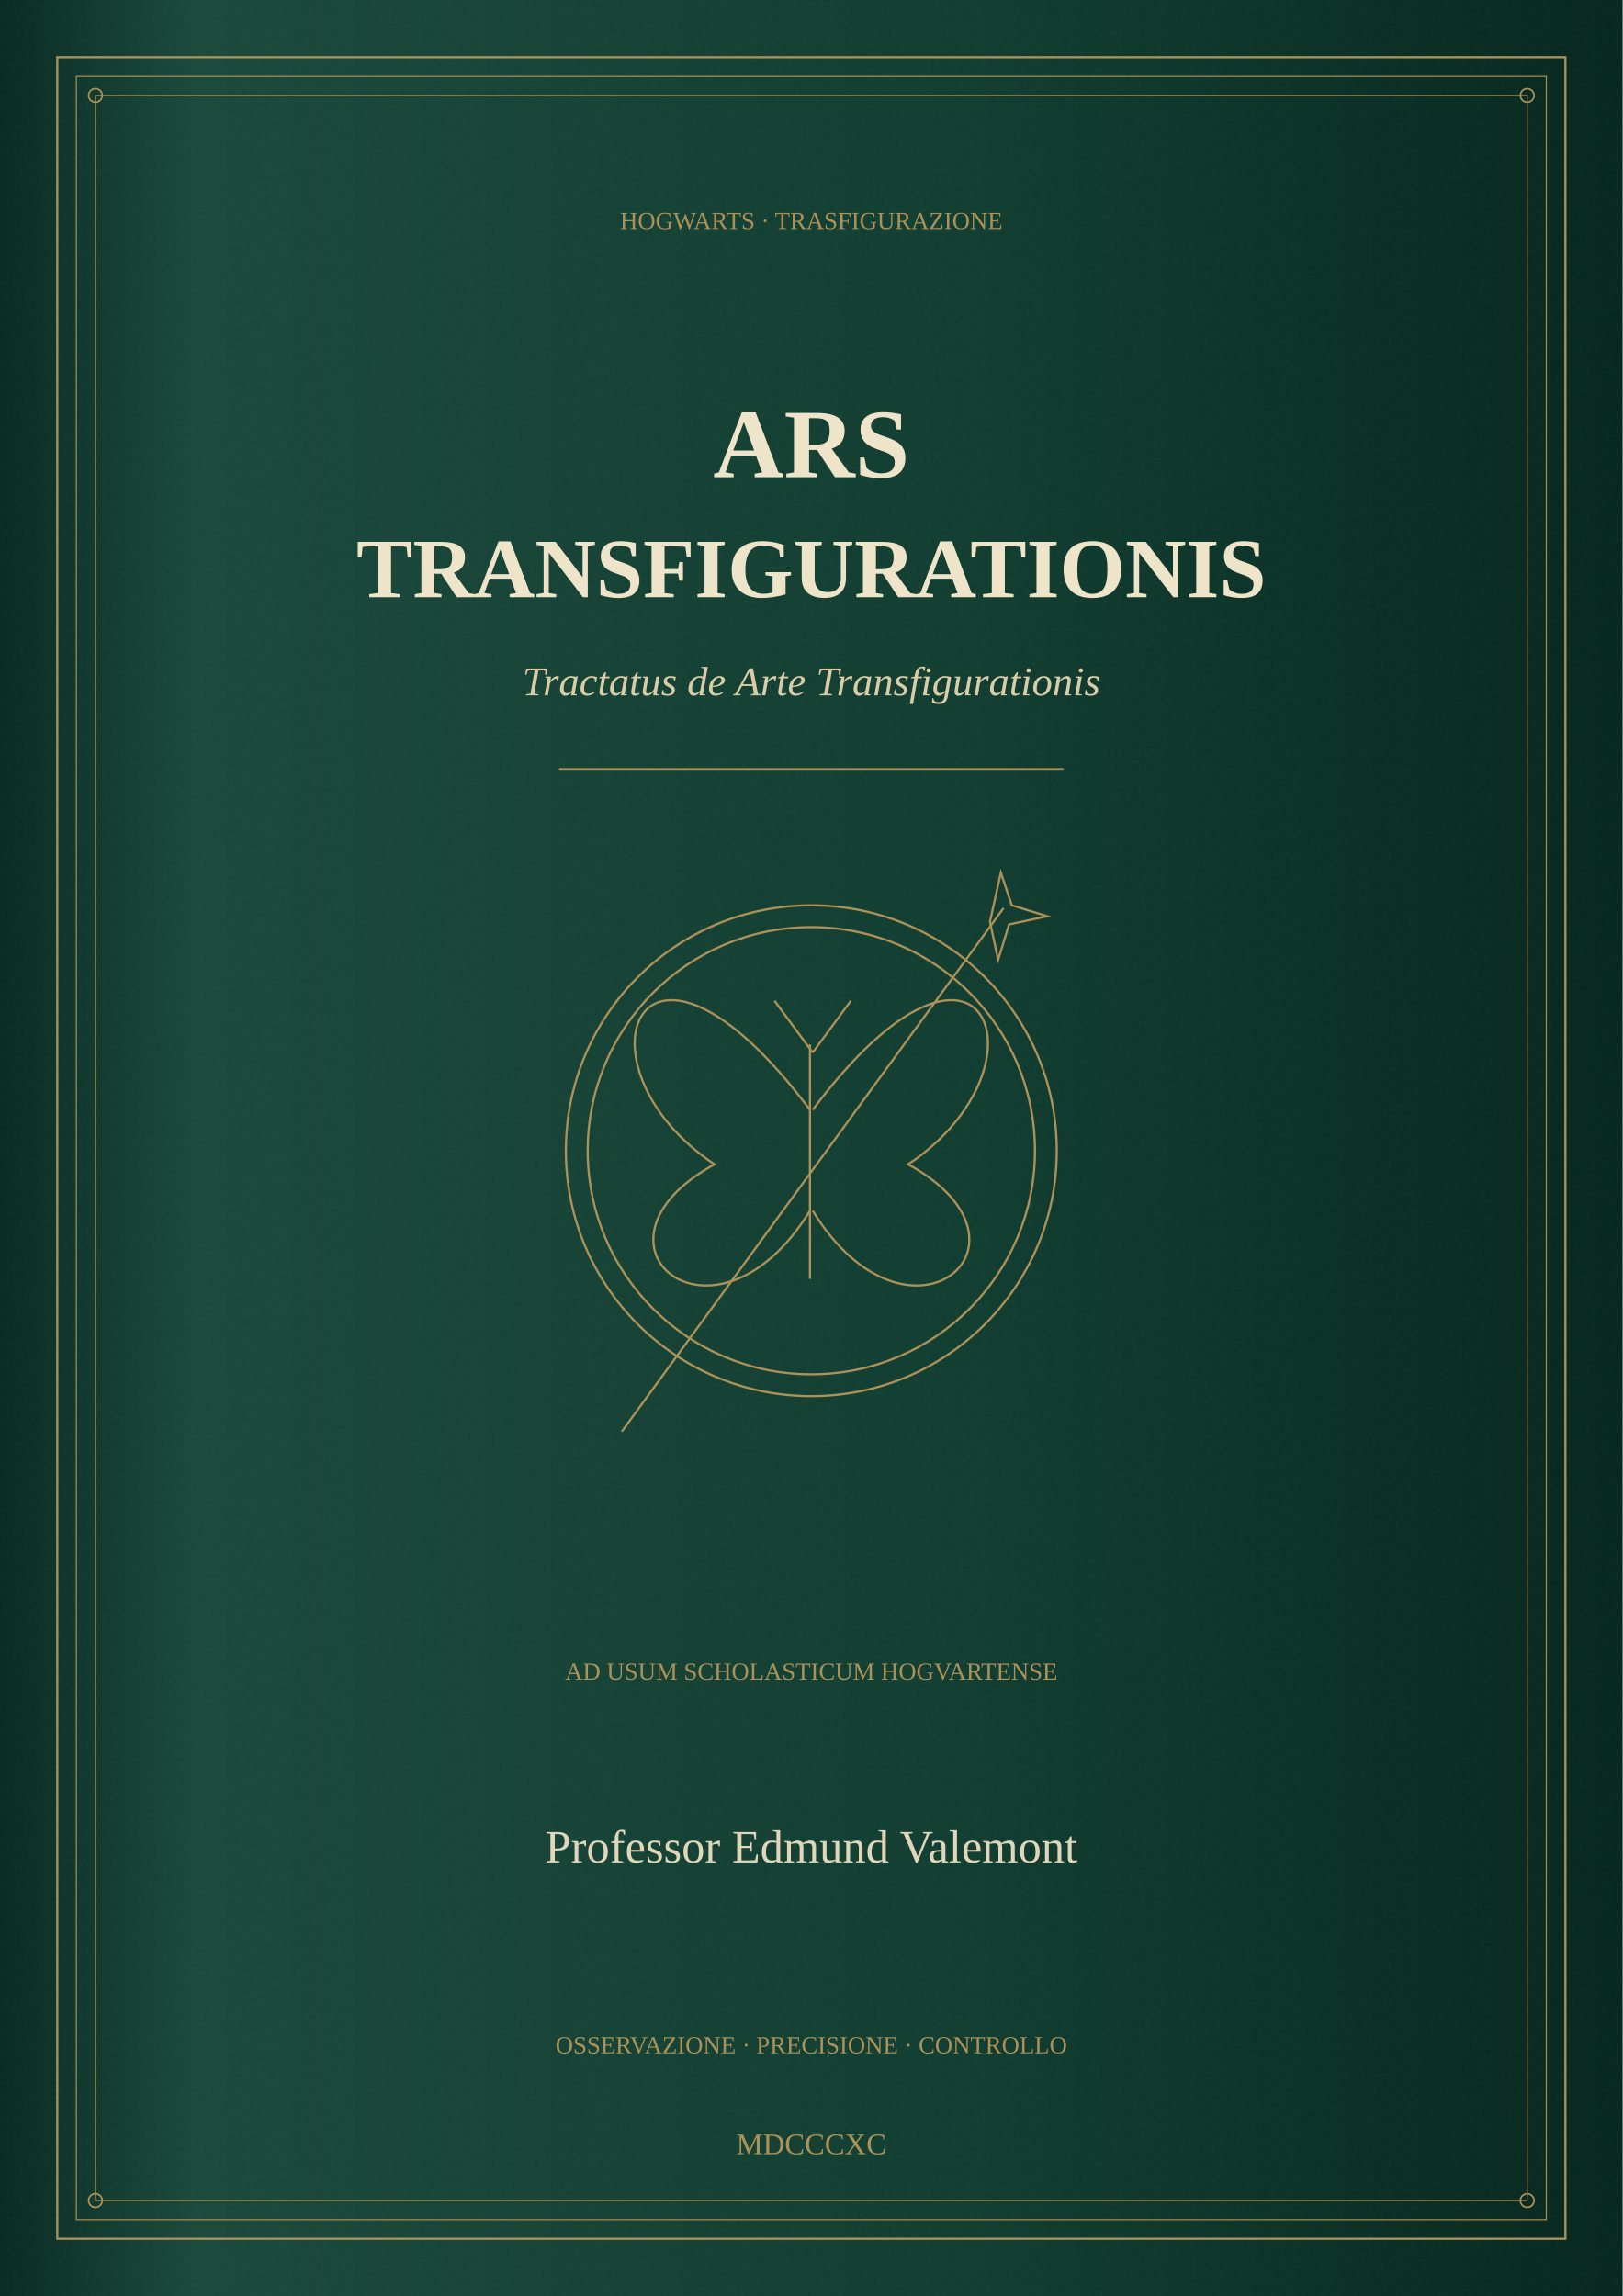
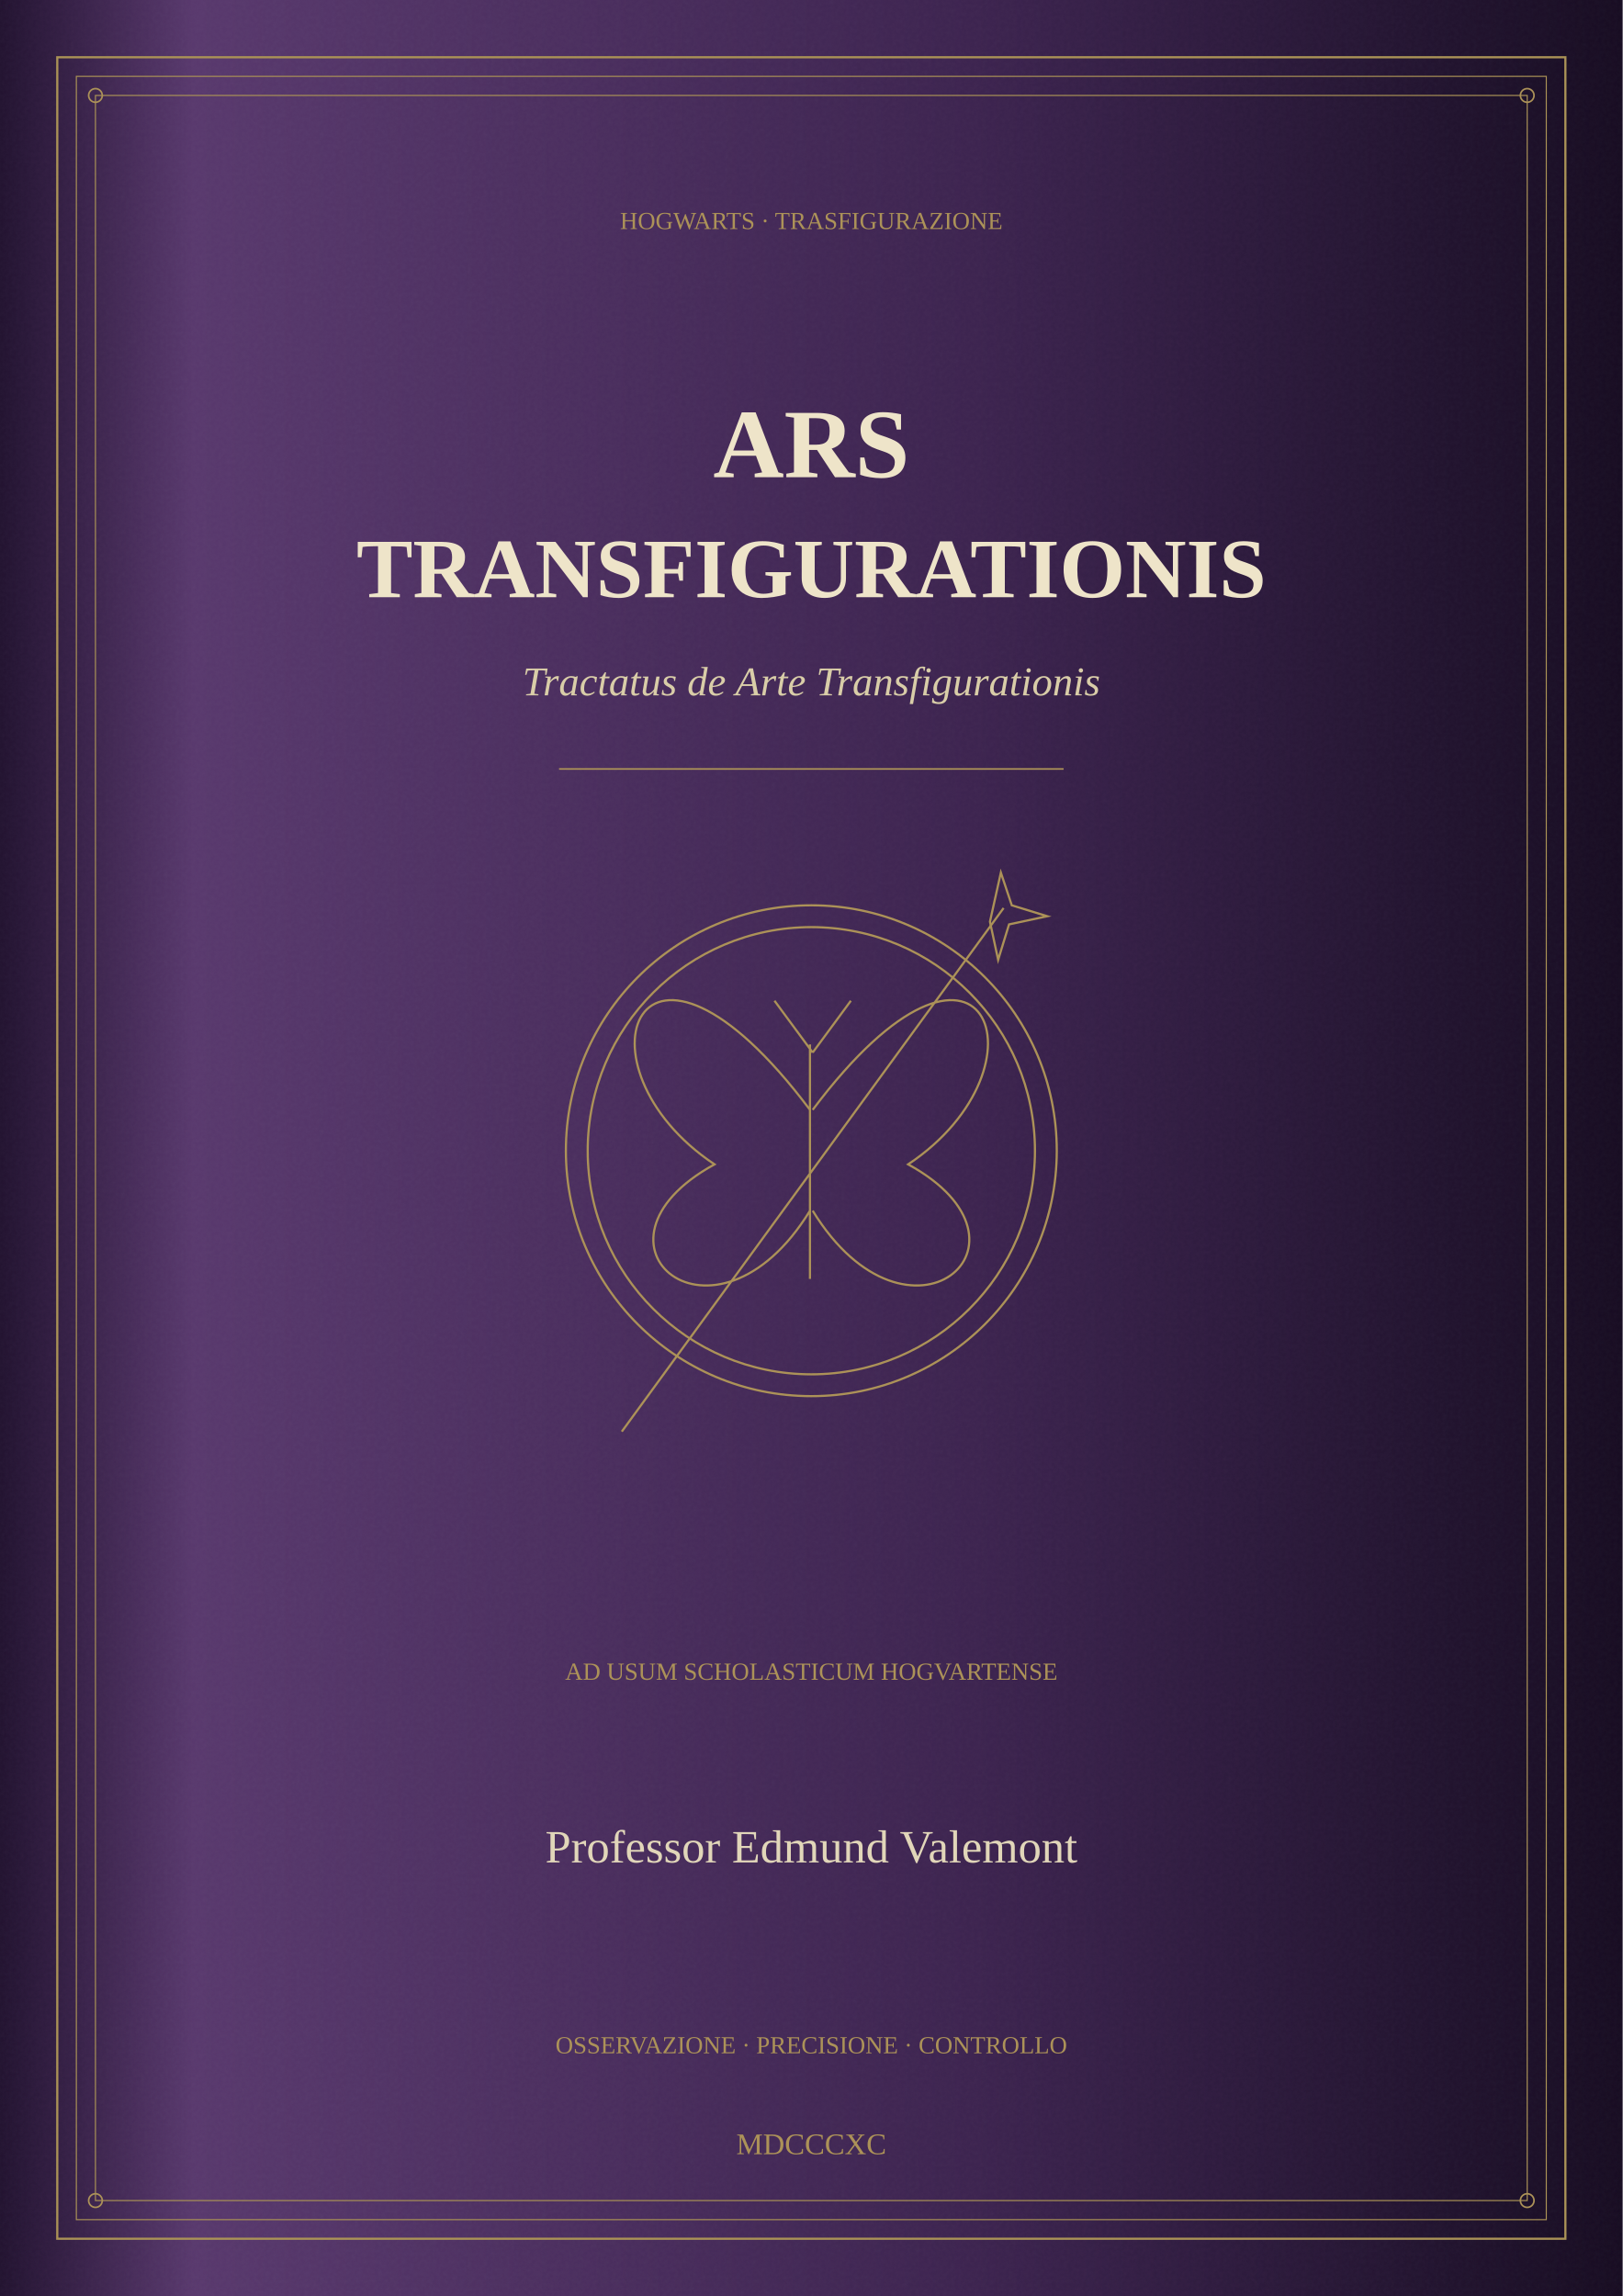
<svg xmlns="http://www.w3.org/2000/svg" width="595" height="842" viewBox="0 0 595 842">
  <defs>
    <filter id="grain">
      <feTurbulence type="fractalNoise" baseFrequency=".7" numOctaves="3" stitchTiles="stitch" />
      <feColorMatrix type="saturate" values="0" />
    </filter>
    <pattern id="paper" width="595" height="842" patternUnits="userSpaceOnUse">
      <rect width="595" height="842" filter="url(#grain)" opacity=".17" />
    </pattern>
    <linearGradient id="leather">
-       <stop stop-color="#072a22" />
-       <stop offset=".12" stop-color="#19483b" />
-       <stop offset=".6" stop-color="#103c30" />
-       <stop offset="1" stop-color="#05261e" />
+       <stop stop-color="#21112f" />
+       <stop offset=".12" stop-color="#58386d" />
+       <stop offset=".6" stop-color="#3c234f" />
+       <stop offset="1" stop-color="#160b21" />
    </linearGradient>
  </defs>
  <rect width="595" height="842" fill="url(#leather)" />
  <rect width="595" height="842" fill="url(#paper)" opacity=".22" />
  <rect x="21" y="21" width="553" height="800" fill="none" stroke="#aa9256" stroke-width="0.8" />
  <rect x="28" y="28" width="539" height="786" fill="none" stroke="#aa9256" stroke-width="0.4" />
  <rect x="35" y="35" width="525" height="772" fill="none" stroke="#aa9256" stroke-width="0.4" />
  <circle cx="35" cy="35" r="2.5" fill="none" stroke="#ac9258" stroke-width=".6" />
  <circle cx="35" cy="807" r="2.5" fill="none" stroke="#ac9258" stroke-width=".6" />
  <circle cx="560" cy="35" r="2.5" fill="none" stroke="#ac9258" stroke-width=".6" />
  <circle cx="560" cy="807" r="2.5" fill="none" stroke="#ac9258" stroke-width=".6" />
  <text x="297.5" y="84" font-family="Georgia, Times New Roman, serif" font-size="9" fill="#ac9258" text-anchor="middle">HOGWARTS · TRASFIGURAZIONE</text>
  <text x="297.5" y="175" font-family="Georgia, Times New Roman, serif" font-size="36" fill="#eee4c9" font-weight="bold" text-anchor="middle">ARS</text>
  <text x="297.5" y="219" font-family="Georgia, Times New Roman, serif" font-size="31" fill="#eee4c9" font-weight="bold" text-anchor="middle">TRANSFIGURATIONIS</text>
  <text x="297.5" y="255" font-family="Georgia, Times New Roman, serif" font-size="15" fill="#d9cda8" text-anchor="middle" font-style="italic">Tractatus de Arte Transfigurationis</text>
  <path d="M205 282H390" stroke="#ac9258" stroke-width=".6" />
  <g fill="none" stroke="#ac9258" stroke-width=".8">
    <circle cx="297.5" cy="422" r="90" />
    <circle cx="297.5" cy="422" r="82" />
    <path d="M297 469V383M297 407C234 323 208 391 262 427C209 456 262 501 297 444M298 407C361 323 387 391 333 427C386 456 333 501 298 444M298 386l-14-19m14 19 14-19M228 525l140-192" />
    <path d="m363 338 4-18 4 12 13 4-14 3-4 13z" />
  </g>
  <text x="297.5" y="616" font-family="Georgia, Times New Roman, serif" font-size="9" fill="#ac9258" text-anchor="middle">AD USUM SCHOLASTICUM HOGVARTENSE</text>
  <text x="297.5" y="683" font-family="Georgia, Times New Roman, serif" font-size="17" fill="#e1d6b9" text-anchor="middle">Professor Edmund Valemont</text>
  <text x="297.5" y="753" font-family="Georgia, Times New Roman, serif" font-size="9" fill="#ac9258" text-anchor="middle">OSSERVAZIONE · PRECISIONE · CONTROLLO</text>
  <text x="297.5" y="790" font-family="Georgia, Times New Roman, serif" font-size="11" fill="#ac9258" text-anchor="middle">MDCCCXC</text>
</svg>
